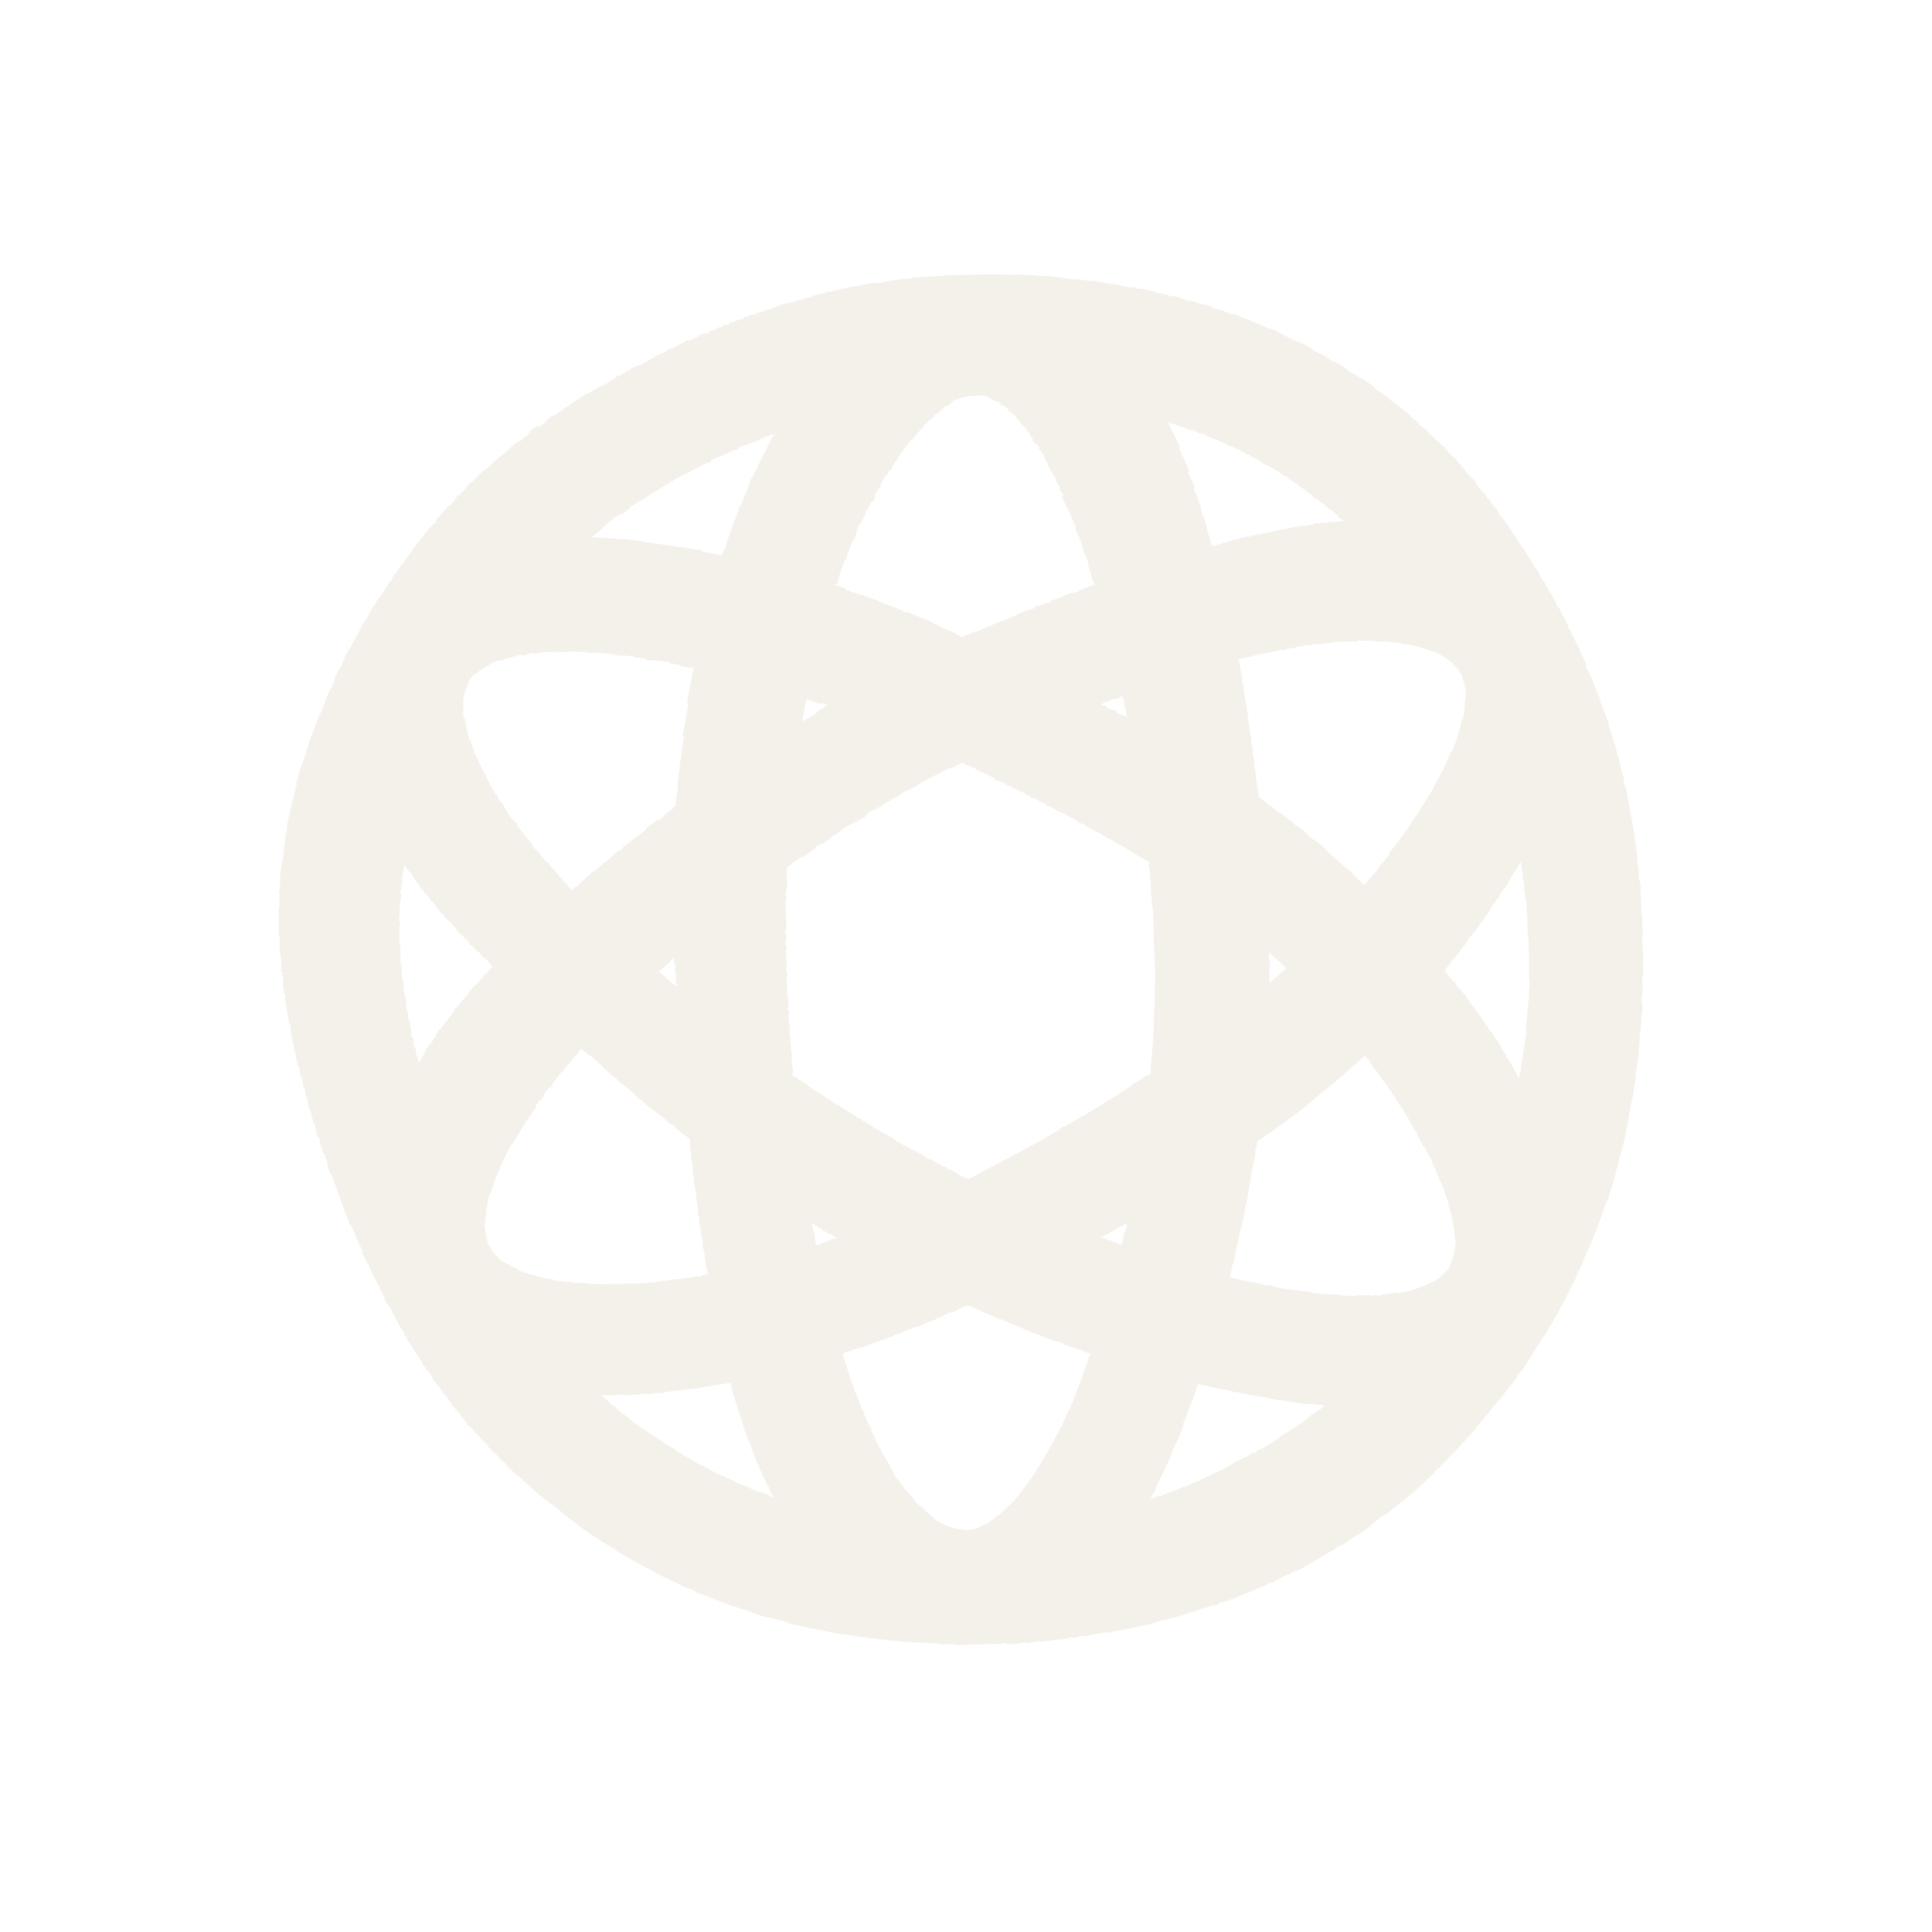
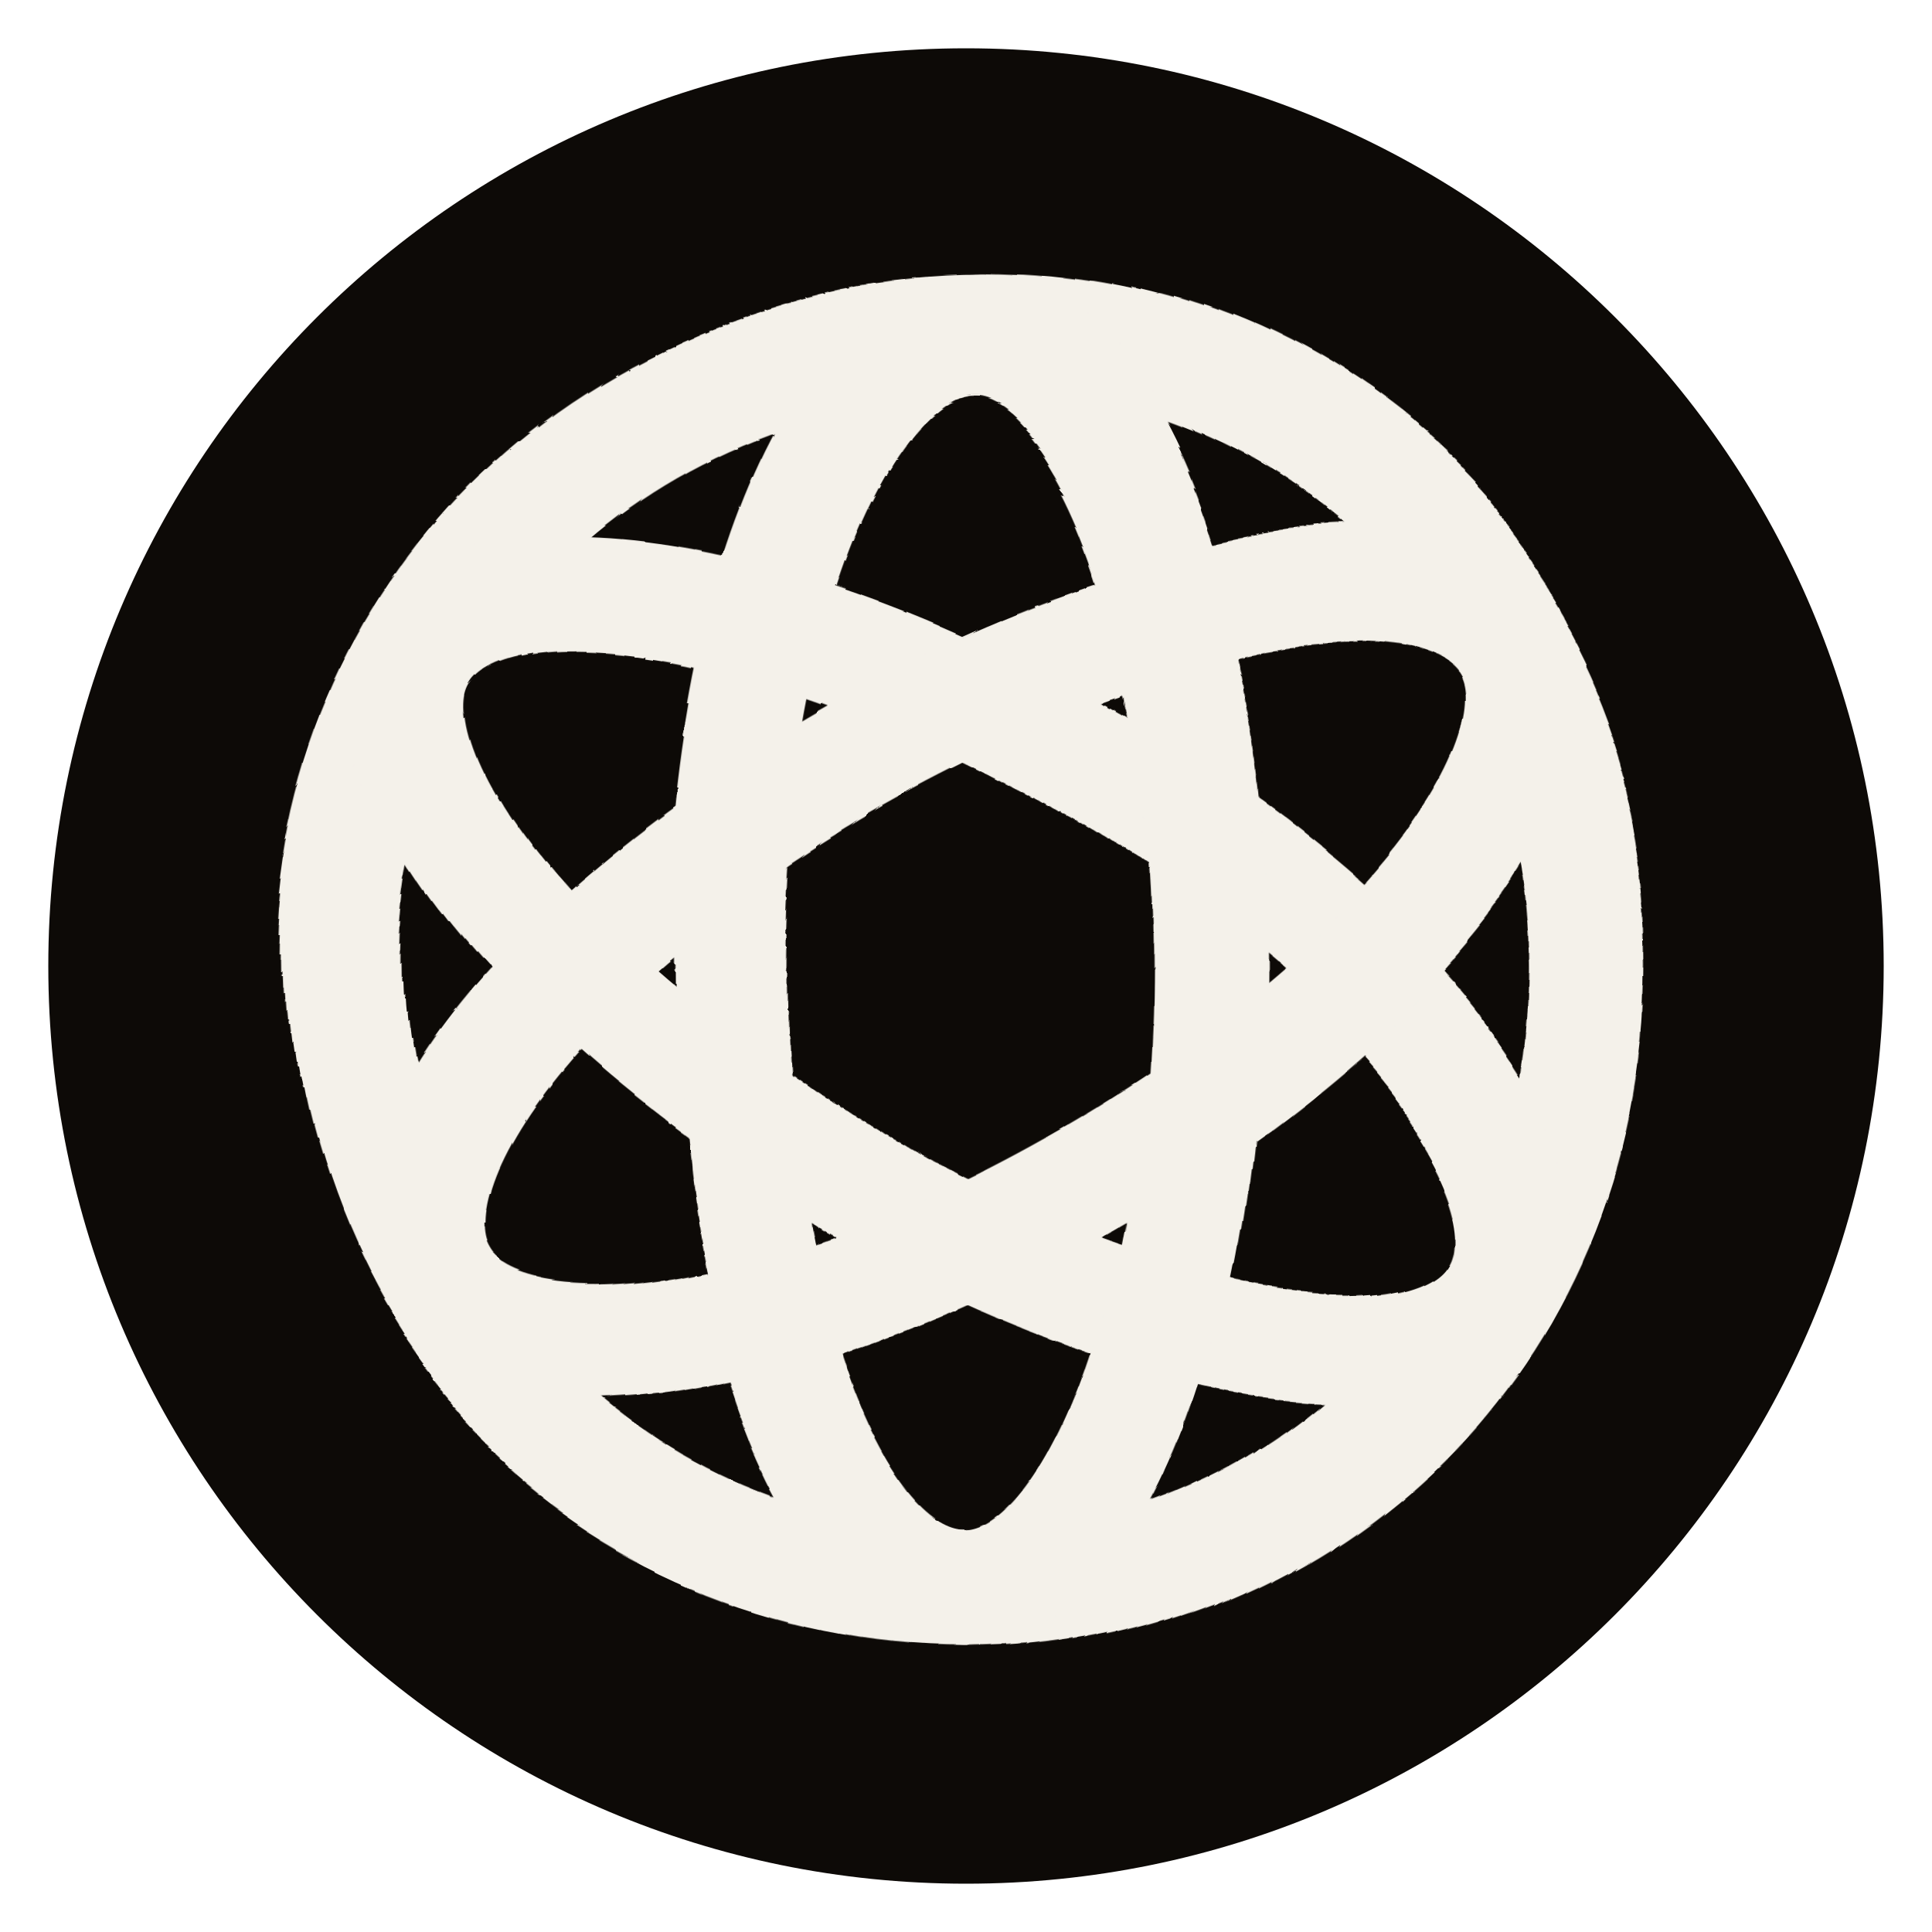
<svg xmlns="http://www.w3.org/2000/svg" viewBox="0 0 40 40">
  <filter id="w" x="-20%" y="-20%" width="140%" height="140%">
    <feTurbulence type="fractalNoise" baseFrequency="0.05" numOctaves="2" seed="4" result="n" />
    <feDisplacementMap in="SourceGraphic" in2="n" scale="2" xChannelSelector="R" yChannelSelector="G" />
  </filter>
+   <circle cx="20" cy="20" r="19" fill="#0d0a07" />
  <g filter="url(#w)" fill="none" stroke="#f4f1ea" stroke-width="2.4" stroke-linecap="round">
    <circle cx="20" cy="20" r="13" />
    <ellipse cx="20" cy="20" rx="13" ry="5" transform="rotate(30 20 20)" />
    <ellipse cx="20" cy="20" rx="13" ry="5" transform="rotate(90 20 20)" />
    <ellipse cx="20" cy="20" rx="13" ry="5" transform="rotate(150 20 20)" />
  </g>
</svg>
